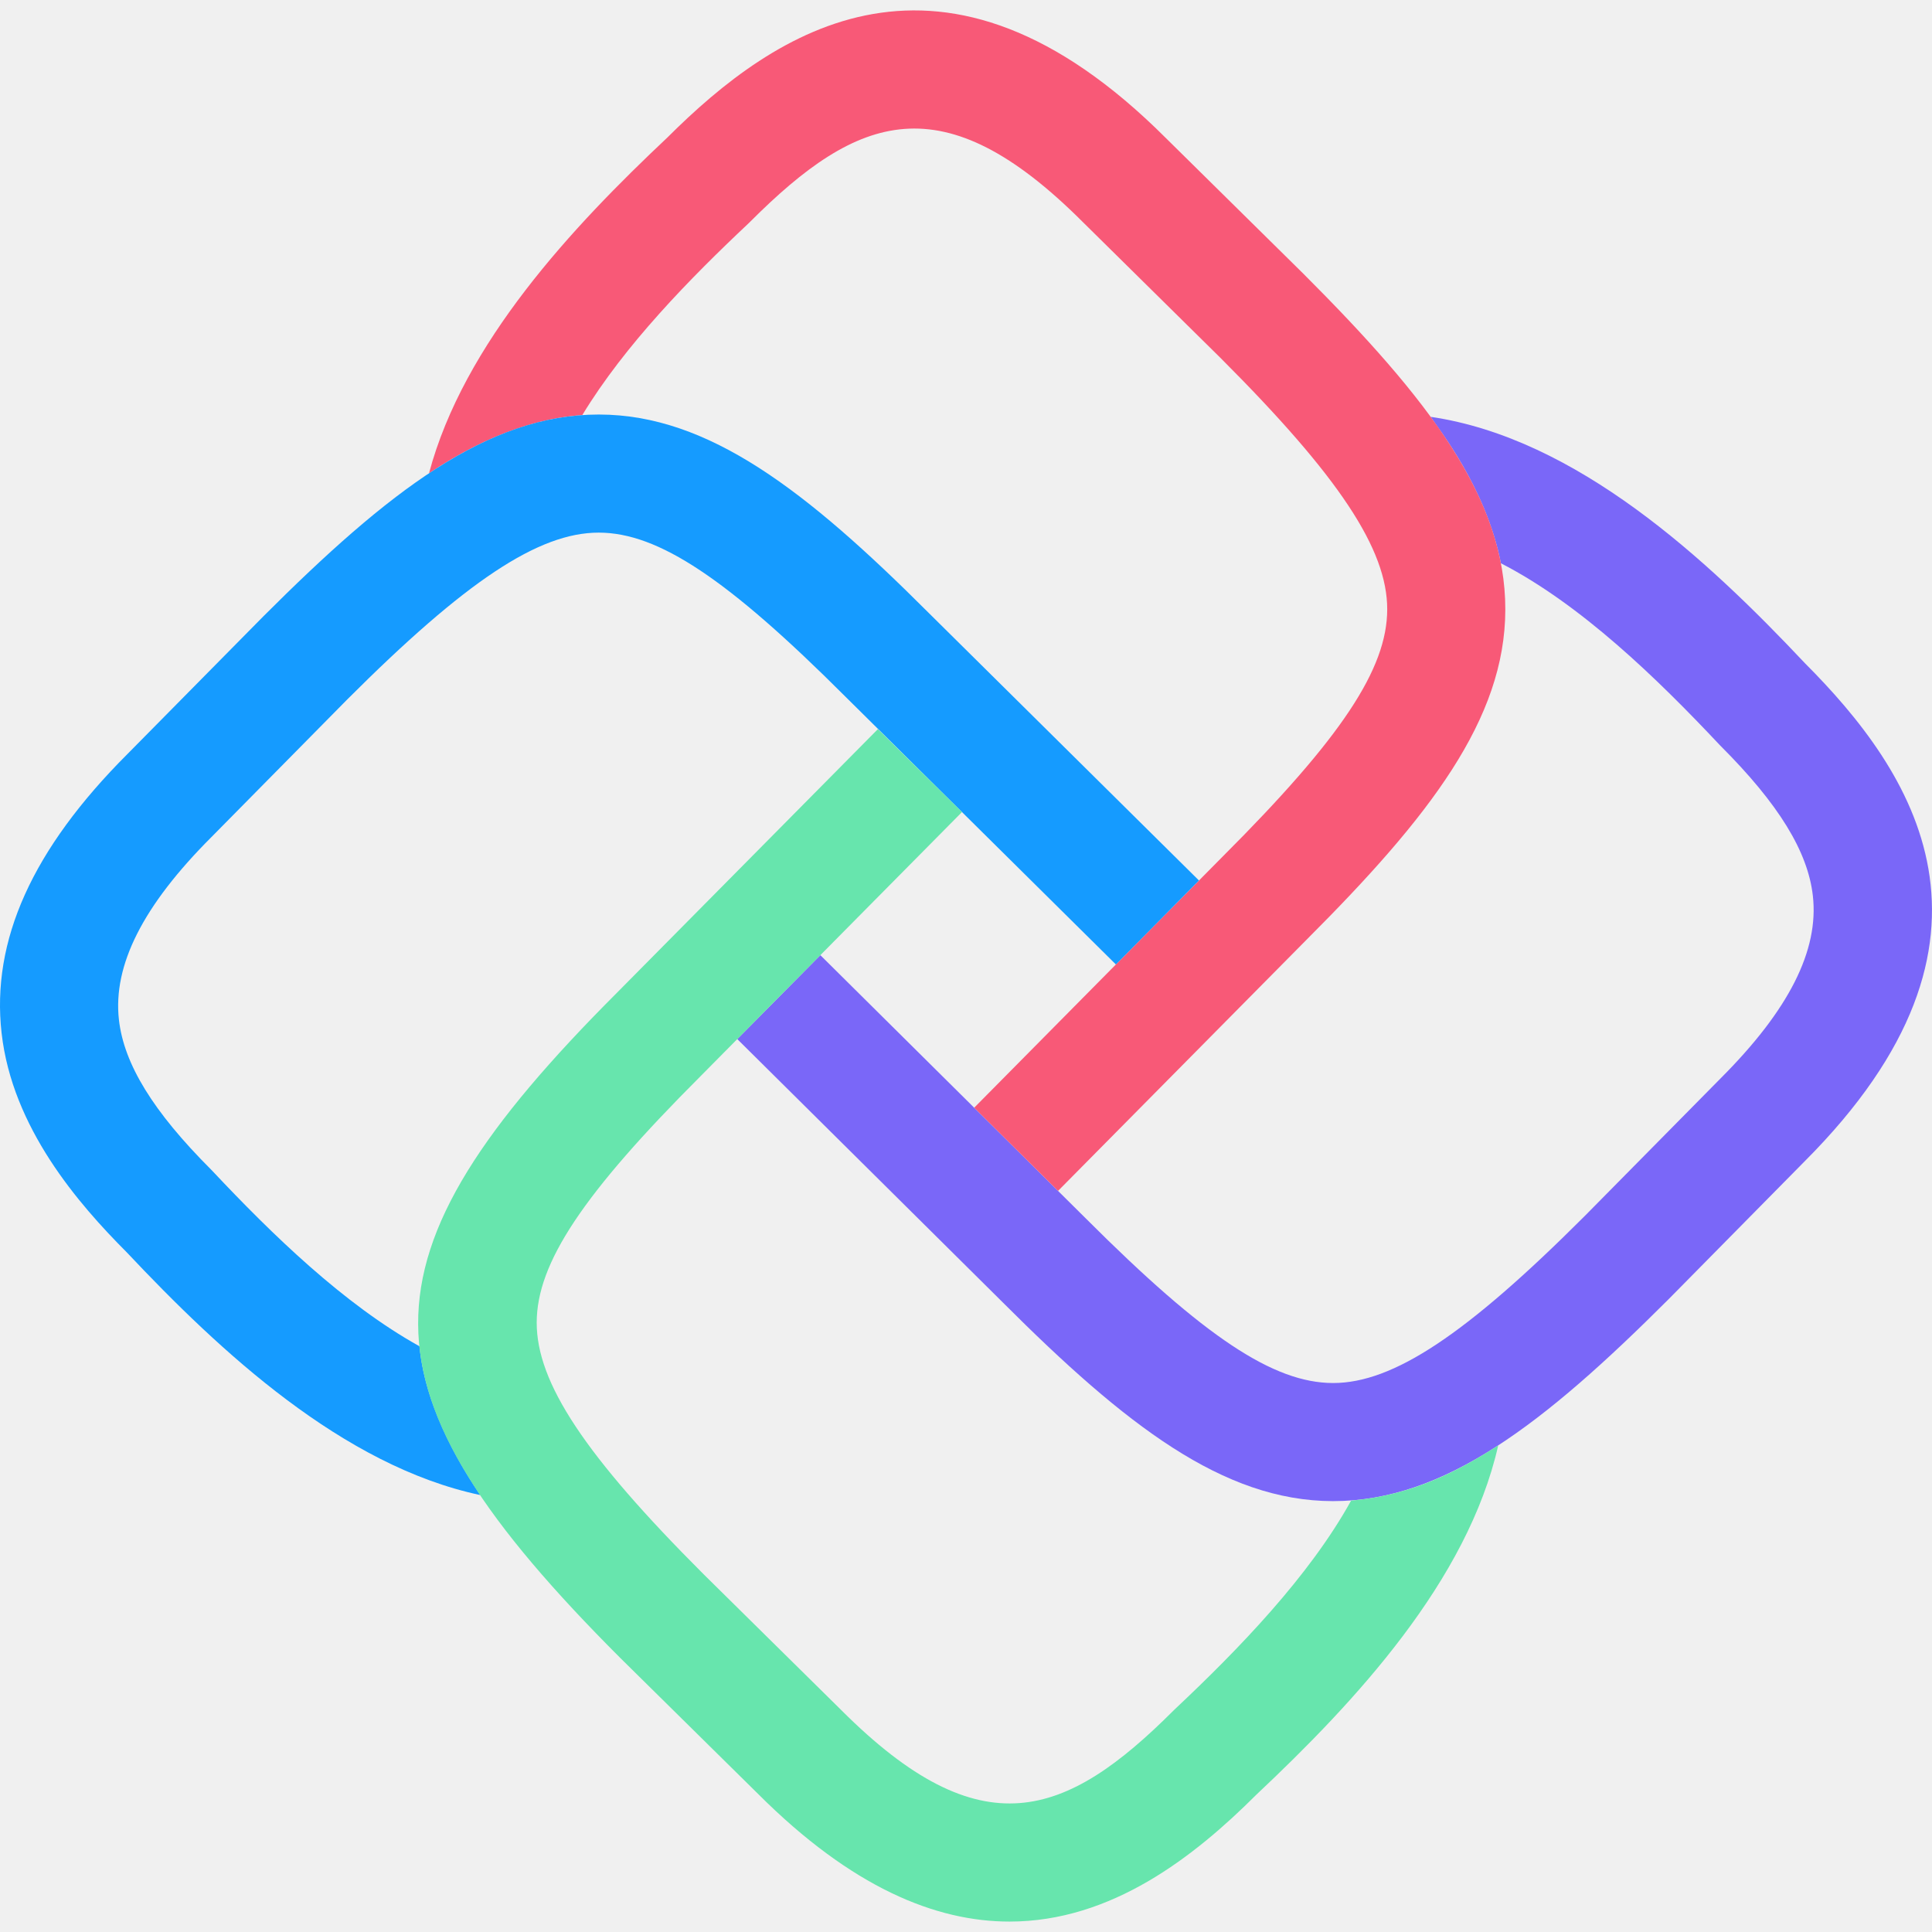
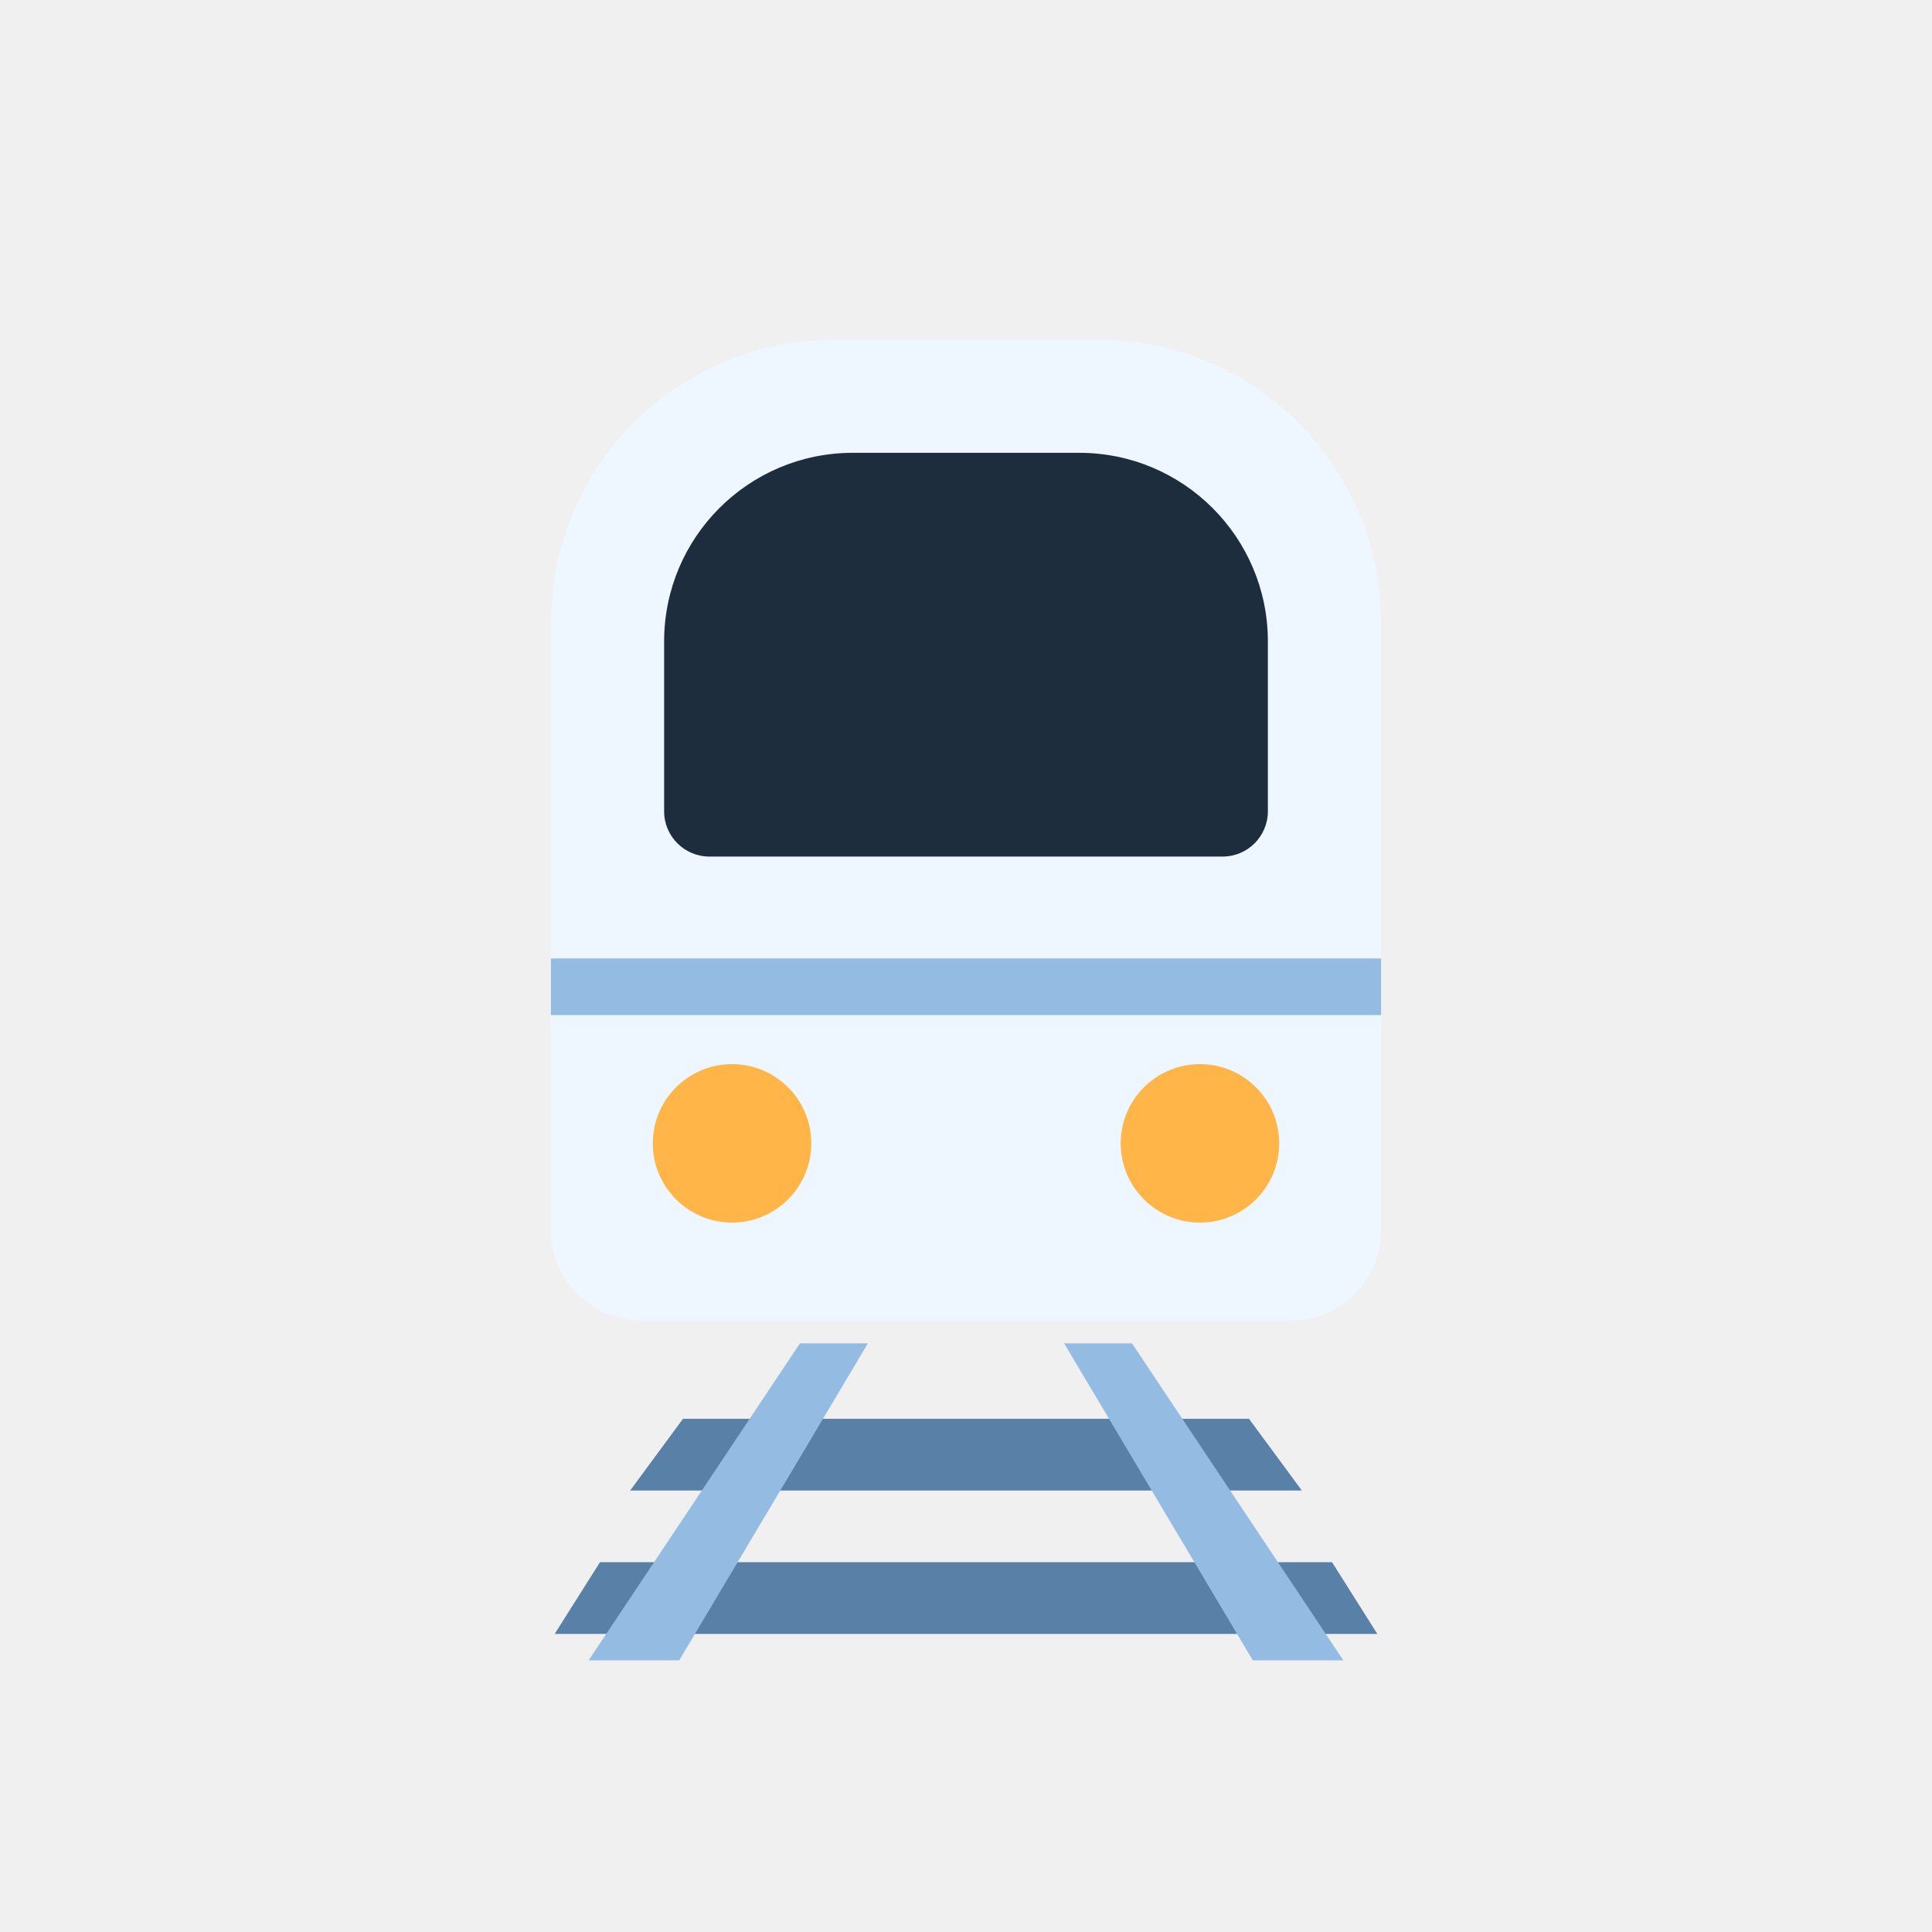
- <svg xmlns="http://www.w3.org/2000/svg" xmlns:xlink="http://www.w3.org/1999/xlink" width="450" height="450" viewBox="0 0 50.37 49.827" version="1.1" id="svg151">
-   <defs id="defs105">
-     <path id="aj28a0fd1a" d="M 1.738,0.156 3.927,2.323 2.347,3.919 0.101,1.81 Z" />
-     <path id="fdje57jgic" d="M 2.201,0.066 3.855,1.703 1.69,3.894 0.093,2.311 Z" />
-     <path id="6bg72xwlze" d="M 2.398,0.044 3.994,1.624 1.886,3.869 0.232,2.232 Z" />
-     <path id="eaqjnja8wg" d="M 1.736,0.023 3.981,2.132 2.344,3.786 0.156,1.619 Z" />
-   </defs>
-   <g fill="none" fill-rule="evenodd" id="g149" transform="translate(-2.9304427e-4,-1.6465461e-4)">
-     <g id="g147">
-       <g id="g145">
-         <path fill="#7a67f8" d="M 34.758,38.865 H 34.746 C 31.892,38.86 29.342,36.882 26.152,33.692 l -6.93,-6.873 2.166,-2.188 6.937,6.88 c 3.075,3.074 4.876,4.272 6.427,4.275 h 0.005 c 1.567,0 3.467,-1.262 6.558,-4.353 l 3.541,-3.587 c 1.784,-1.784 2.57,-3.34 2.408,-4.762 -0.13,-1.156 -0.894,-2.397 -2.401,-3.904 L 44.83,19.146 C 43.202,17.414 41.211,15.483 39.131,14.414 38.745,12.437 37.48,10.881 37.3,10.596 c 3.803,0.559 7.197,3.703 9.758,6.424 2.788,2.794 5.803,7.176 -0.018,12.996 l -3.54,3.588 c -3.251,3.25 -5.844,5.261 -8.742,5.261" id="path107" />
-         <path fill="#f85977" d="m 25.399,28.608 6.492,-6.562 c 3.076,-3.076 4.274,-4.877 4.276,-6.428 0.004,-1.567 -1.257,-3.469 -4.352,-6.563 L 28.228,5.515 C 24.58,1.867 22.369,2.699 19.561,5.507 L 19.528,5.54 c -1.54,1.448 -3.237,3.182 -4.346,5.01 -1.031,0.073 -2.361,0.424 -3.997,1.518 0.906,-3.397 3.737,-6.422 6.216,-8.755 2.794,-2.789 7.177,-5.804 12.997,0.017 l 3.588,3.54 c 3.255,3.256 5.266,5.851 5.26,8.754 -0.005,2.854 -1.982,5.404 -5.172,8.594 l -6.489,6.559 z" id="path109" />
-         <path fill="#159bff" d="M 12.522,38.707 C 8.939,37.946 5.746,34.972 3.308,32.382 2.035,31.106 0.321,29.13 0.042,26.663 c -0.274,-2.414 0.8,-4.795 3.283,-7.278 l 3.542,-3.588 c 3.25,-3.25 5.843,-5.261 8.74,-5.261 h 0.013 c 2.854,0.005 5.404,1.983 8.593,5.172 l 7.046,6.976 -2.165,2.19 -7.053,-6.983 c -3.076,-3.076 -4.876,-4.273 -6.427,-4.276 h -0.006 c -1.566,0 -3.466,1.261 -6.557,4.352 L 5.51,21.555 c -1.784,1.784 -2.57,3.34 -2.409,4.762 0.131,1.156 0.894,2.396 2.402,3.904 l 0.033,0.034 c 1.55,1.649 3.43,3.479 5.401,4.573 0.168,1.739 1.2,3.297 1.585,3.88" id="path111" />
-         <path fill="#67e5ad" d="m 26.32,49.827 c -1.925,0 -4.114,-0.886 -6.557,-3.33 l -3.588,-3.54 C 9.167,35.949 9.151,32.546 16.086,25.61 l 6.802,-6.872 2.193,2.162 -6.812,6.882 c -3.076,3.076 -4.273,4.877 -4.276,6.427 -0.003,1.568 1.258,3.47 4.352,6.563 l 3.588,3.541 c 3.646,3.647 5.858,2.816 8.666,0.008 l 0.034,-0.033 c 1.654,-1.555 3.5,-3.46 4.593,-5.437 1.661,-0.14 2.9,-0.841 3.835,-1.438 -0.8,3.537 -3.738,6.69 -6.302,9.102 -1.62,1.618 -3.777,3.312 -6.439,3.312" id="path113" />
-         <g transform="translate(21.154,18.577)" id="g120">
-           <mask id="8jptpqrneb" fill="#ffffff">
-             <use xlink:href="#aj28a0fd1a" id="use115" />
-           </mask>
-           <path d="M 0.101,1.81 1.738,0.156 3.927,2.323 2.347,3.919 Z" mask="url(#8jptpqrneb)" id="path118" />
-         </g>
-         <g transform="translate(27.404,20.981)" id="g127">
-           <mask id="b2iljpfwbd" fill="#ffffff">
-             <use xlink:href="#fdje57jgic" id="use122" />
-           </mask>
-           <path d="M 2.201,0.066 3.855,1.703 1.69,3.894 0.093,2.311 Z" mask="url(#b2iljpfwbd)" id="path125" />
-         </g>
-         <g transform="translate(18.99,24.587)" id="g134">
-           <mask id="gj70tyfpnf" fill="#ffffff">
-             <use xlink:href="#6bg72xwlze" id="use129" />
-           </mask>
-           <path d="M 1.886,3.869 0.232,2.232 2.398,0.044 3.994,1.624 Z" mask="url(#gj70tyfpnf)" id="path132" />
-         </g>
-         <g transform="translate(25.24,26.99)" id="g141">
-           <mask id="z7vhvduckh" fill="#ffffff">
-             <use xlink:href="#eaqjnja8wg" id="use136" />
-           </mask>
-           <path d="M 3.981,2.132 2.344,3.786 0.156,1.619 1.736,0.023 Z" mask="url(#z7vhvduckh)" id="path139" />
-         </g>
-       </g>
-     </g>
-   </g>
+ <svg xmlns="http://www.w3.org/2000/svg" width="1024" height="1024" viewBox="0 0 1024 1024">
+   <path d="M 362 752 L 662 752 L 690 790 L 334 790 Z" fill="#5980A6" />
+   <path d="M 318 828 L 706 828 L 730 866 L 294 866 Z" fill="#5980A6" />
+   <path d="M 424 712 L 460 712 L 360 880 L 312 880 Z" fill="#94BCE3" />
+   <path d="M 564 712 L 600 712 L 712 880 L 664 880 Z" fill="#94BCE3" />
+   <path d="M 340 700 A 48 48 0 0 1 292 652 L 292 330 A 150 150 0 0 1 442 180 L 582 180 A 150 150 0 0 1 732 330 L 732 652 A 48 48 0 0 1 684 700 Z" fill="#EEF6FF" />
+   <path d="M 376 454 A 24 24 0 0 1 352 430 L 352 340 A 100 100 0 0 1 452 240 L 572 240 A 100 100 0 0 1 672 340 L 672 430 A 24 24 0 0 1 648 454 Z" fill="#1D2D3D" />
+   <rect x="292" y="508" width="440" height="30" fill="#94BCE3" />
+   <circle cx="388" cy="606" r="42" fill="#FFB547" />
+   <circle cx="636" cy="606" r="42" fill="#FFB547" />
</svg>
